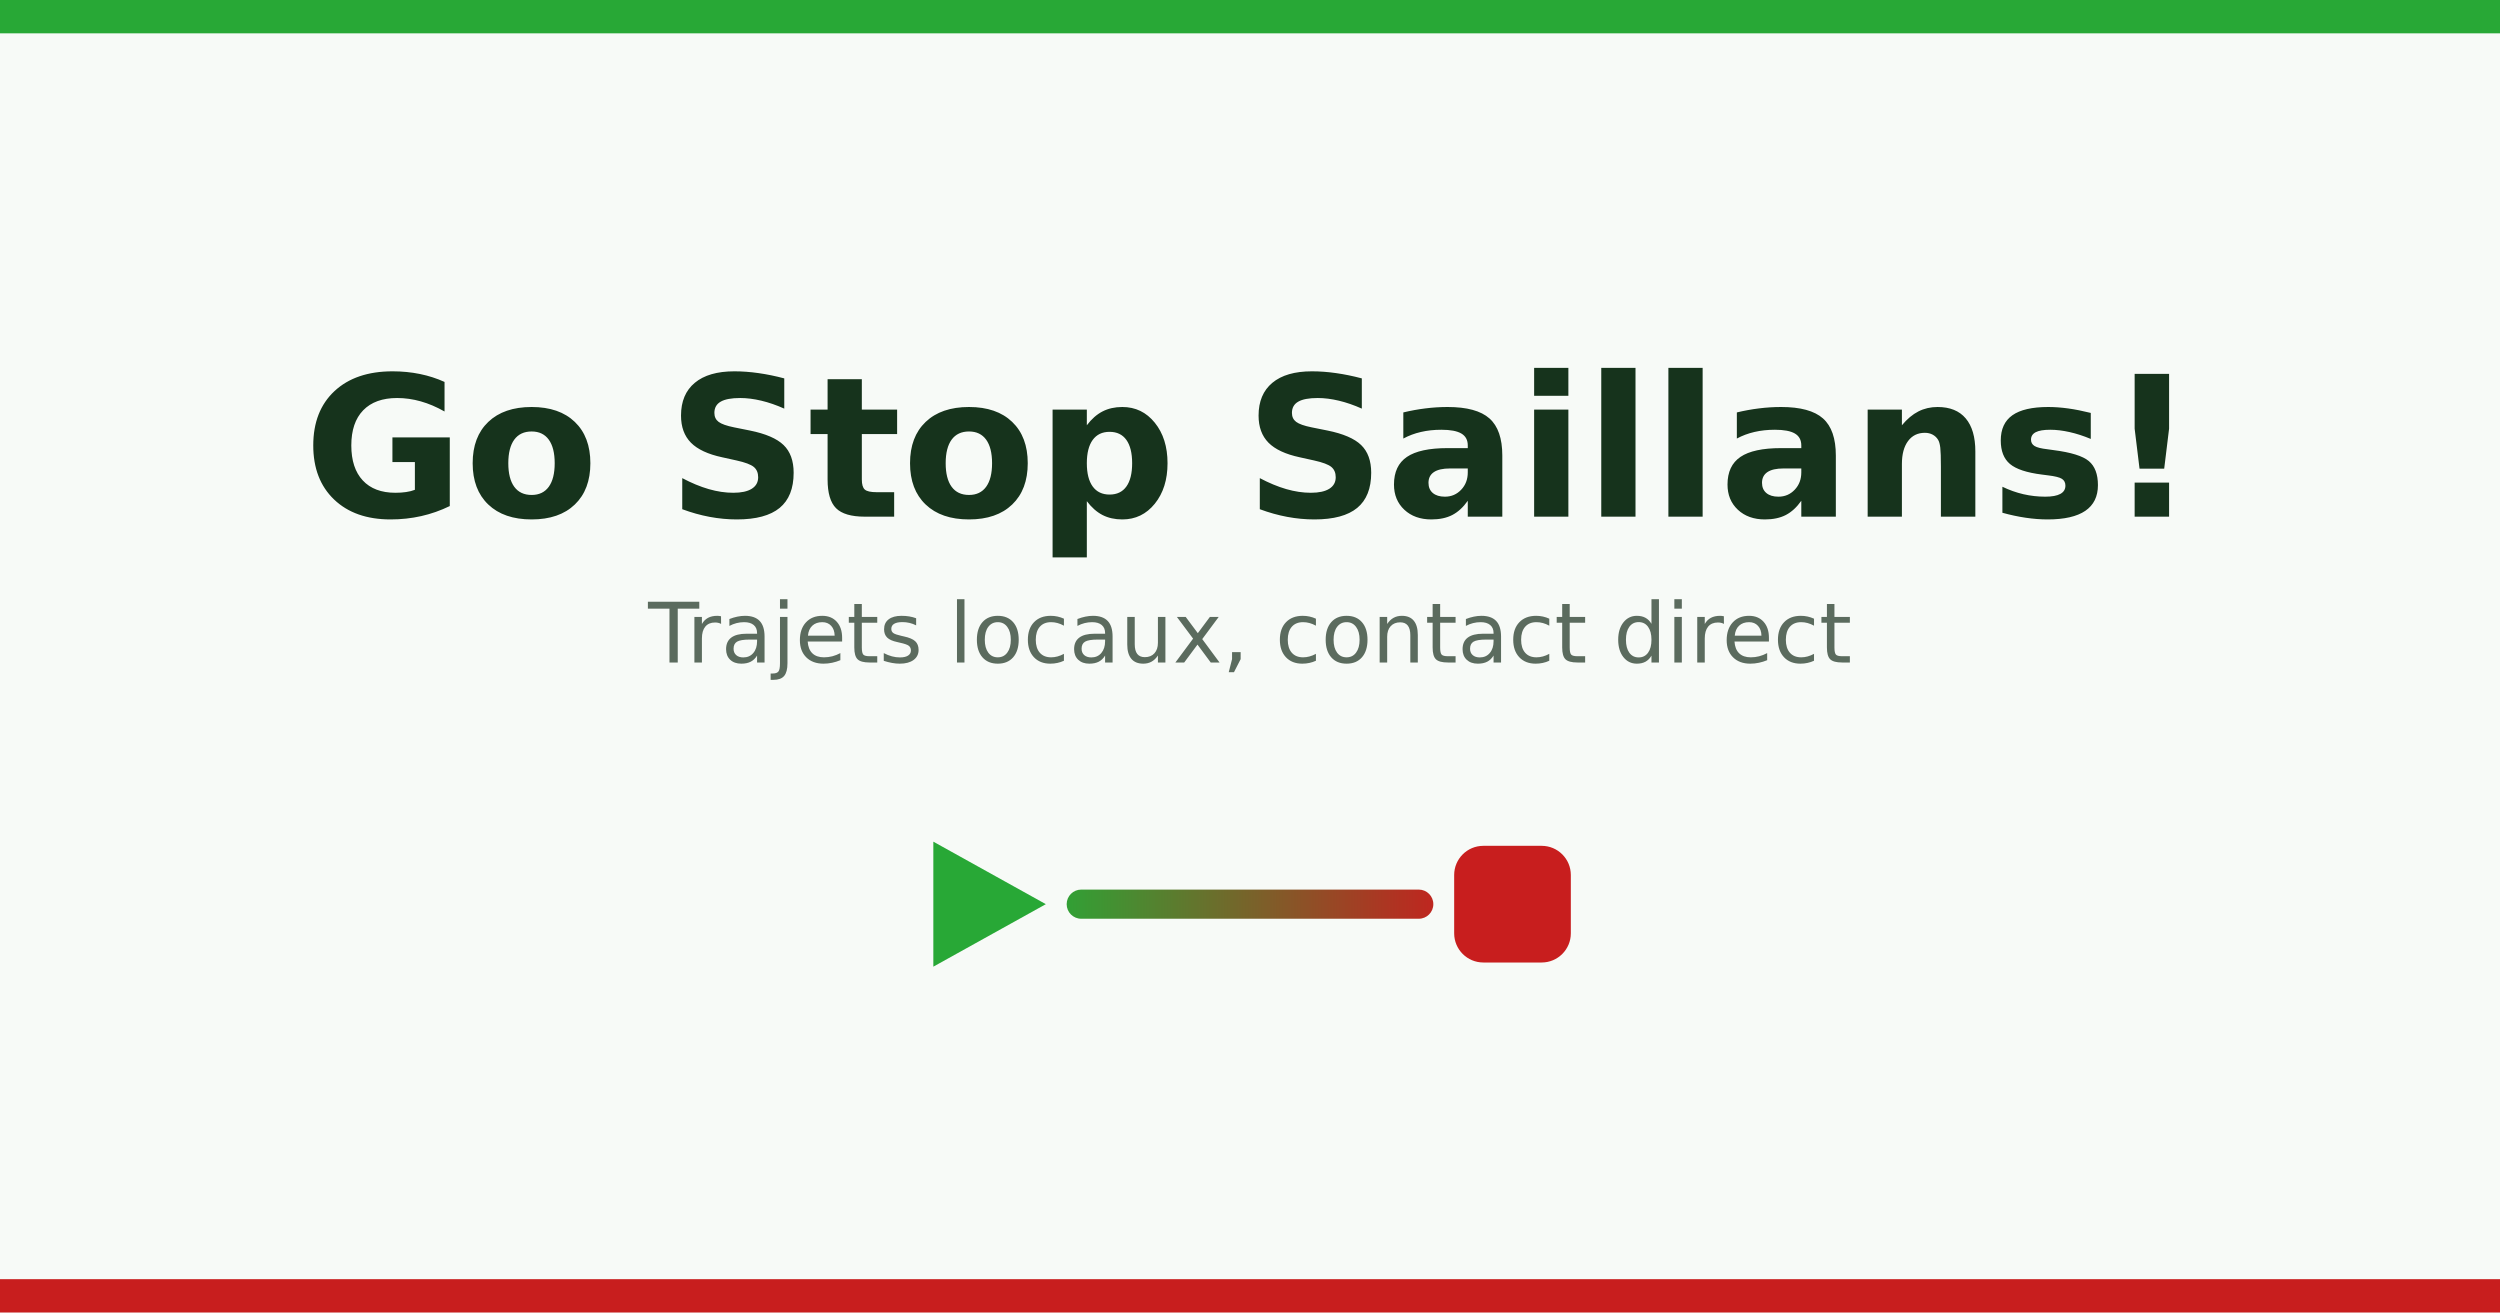
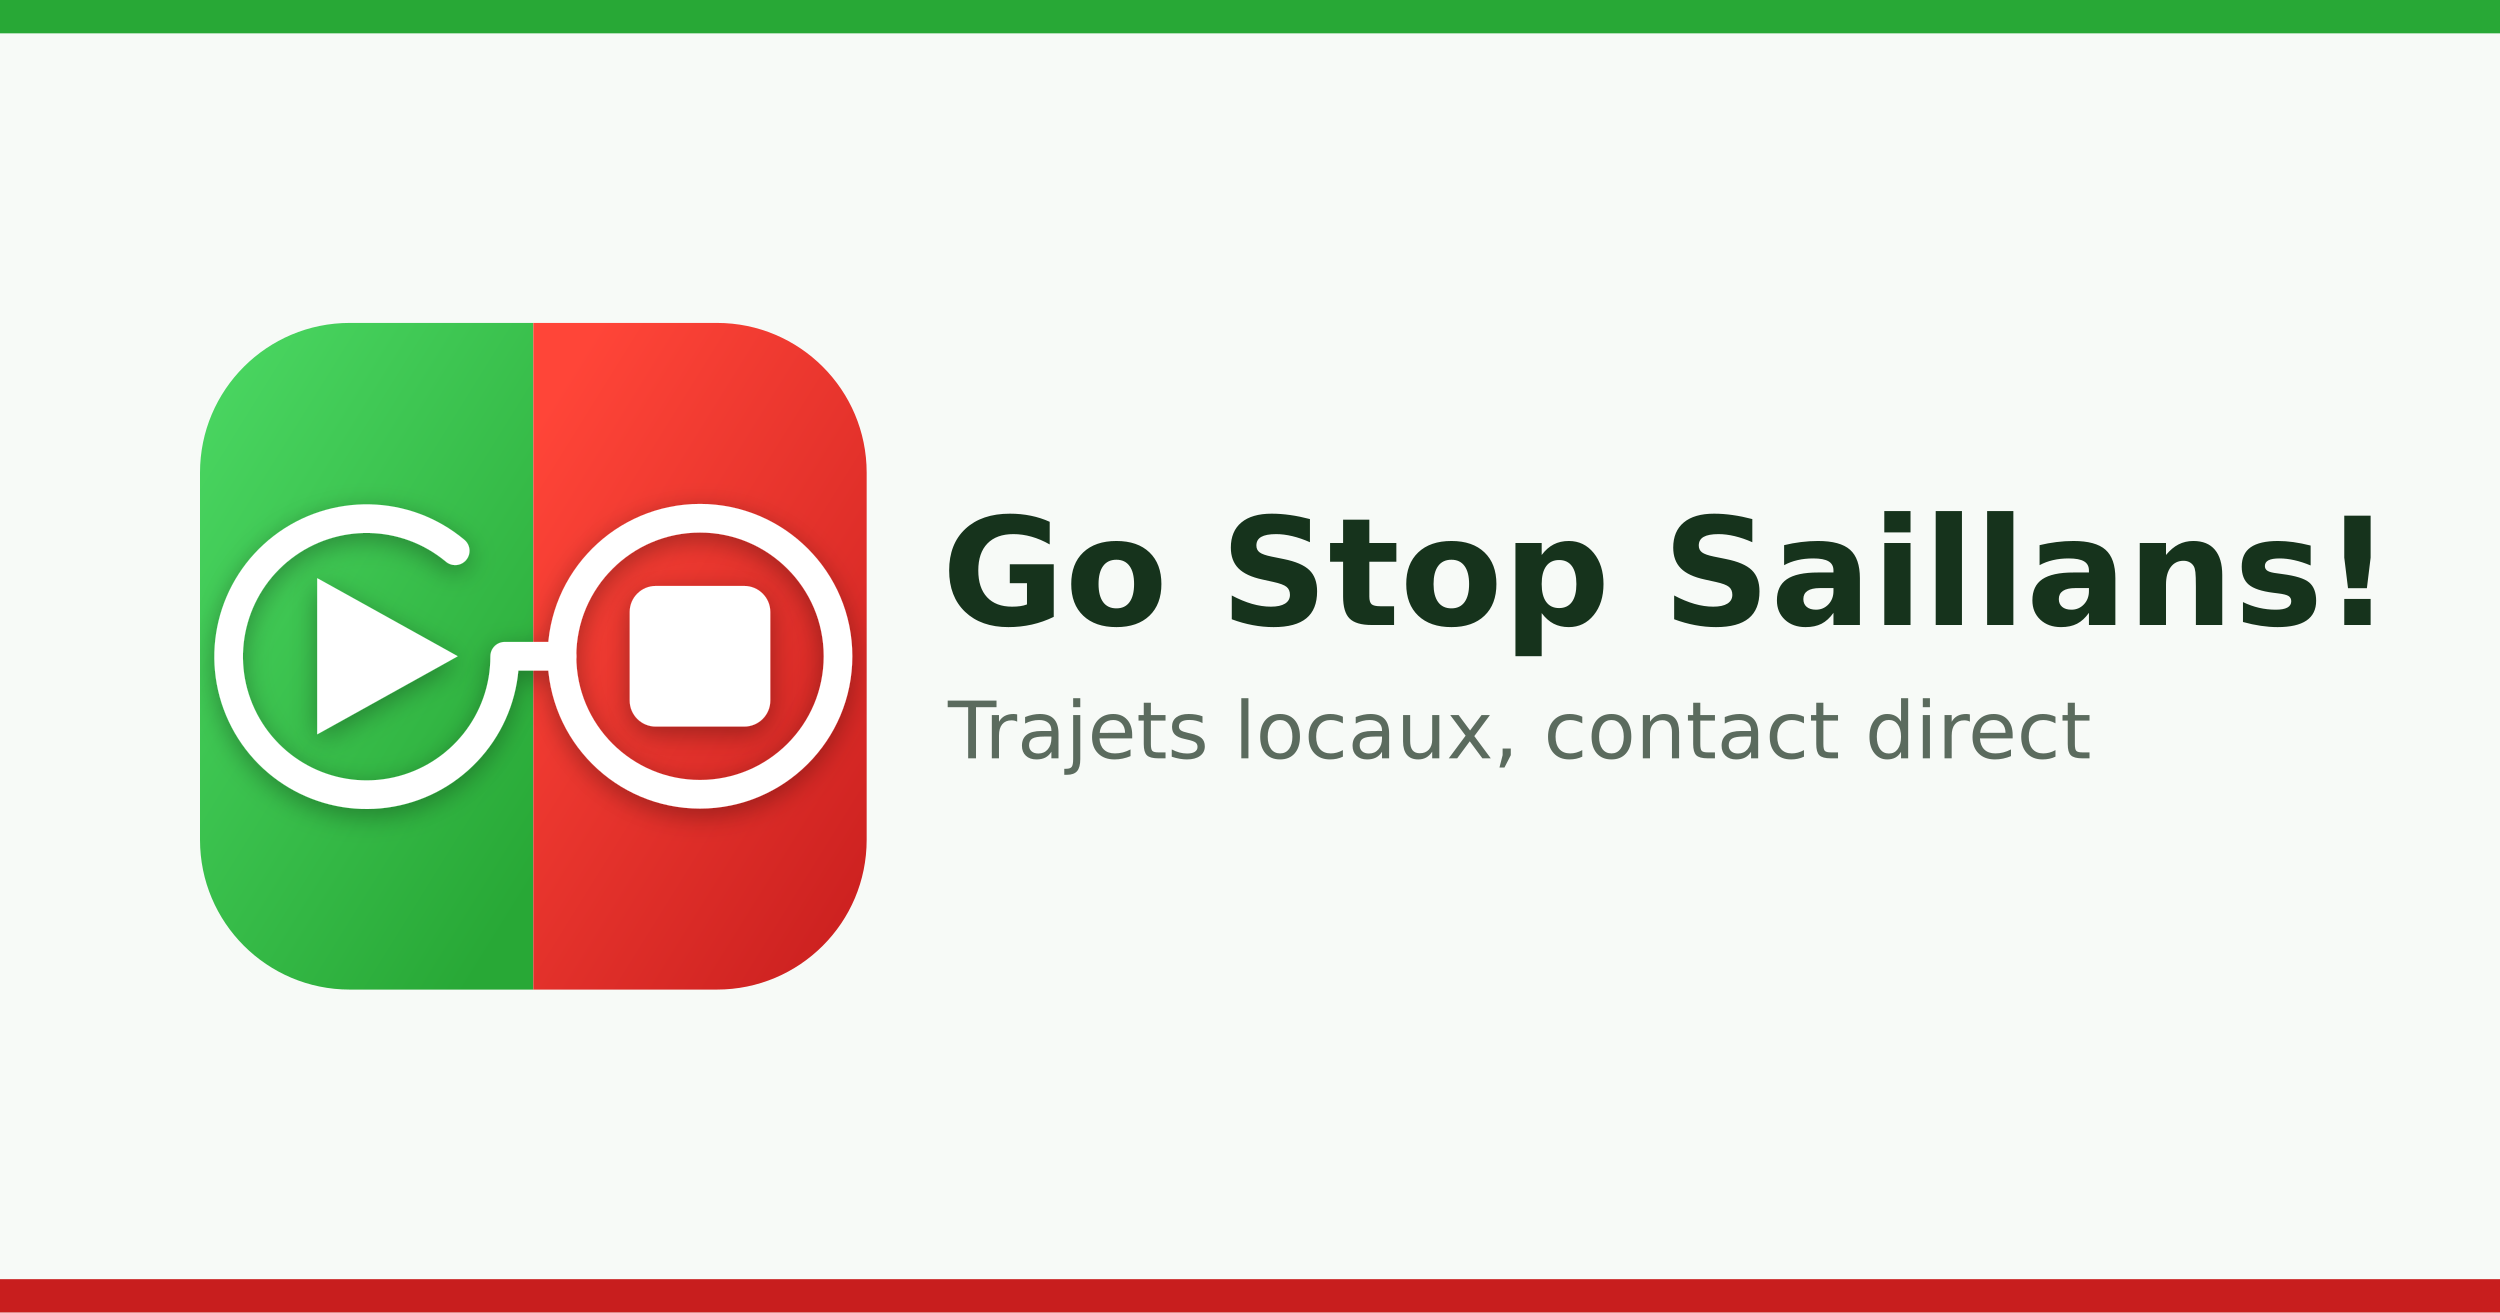
<svg xmlns="http://www.w3.org/2000/svg" width="1200" height="630" viewBox="0 0 1200 630" font-family="'DejaVu Sans','Helvetica Neue',Arial,sans-serif">
-   <defs>
-     <linearGradient id="route" gradientUnits="userSpaceOnUse" x1="500" y1="0" x2="700" y2="0">
-       <stop offset="0%" stop-color="#28a836" />
-       <stop offset="100%" stop-color="#c81e1e" />
-     </linearGradient>
-   </defs>
  <rect width="1200" height="630" fill="#f7faf7" />
  <rect x="0" y="0" width="1200" height="16" fill="#28a836" />
  <rect x="0" y="614" width="1200" height="16" fill="#c81e1e" />
-   <text x="600" y="248" text-anchor="middle" font-size="94" font-weight="700" fill="#16331c">Go Stop Saillans!</text>
-   <text x="600" y="318" text-anchor="middle" font-size="40" fill="#5b6b5e">Trajets locaux, contact direct</text>
-   <g>
-     <polygon points="448,404 448,464 502,434" fill="#28a836" />
-     <rect x="512" y="427" width="176" height="14" rx="7" fill="url(#route)" />
-     <rect x="698" y="406" width="56" height="56" rx="14" fill="#c81e1e" />
-   </g>
+   <svg x="96" y="155" width="320" height="320" viewBox="0 0 512 512">
+     <defs>
+       <clipPath id="c">
+         <rect width="512" height="512" rx="115" ry="115" />
+       </clipPath>
+       <linearGradient id="gl" x1="0%" y1="0%" x2="80%" y2="100%">
+         <stop offset="0%" stop-color="#4CD964" />
+         <stop offset="100%" stop-color="#28A836" />
+       </linearGradient>
+       <linearGradient id="gr" x1="20%" y1="0%" x2="100%" y2="100%">
+         <stop offset="0%" stop-color="#FF4538" />
+         <stop offset="100%" stop-color="#C81E1E" />
+       </linearGradient>
+       <filter id="ds" x="-25%" y="-25%" width="150%" height="150%">
+         <feDropShadow dx="0" dy="5" stdDeviation="10" flood-color="rgba(0,0,0,0.32)" />
+       </filter>
+     </defs>
+     <g clip-path="url(#c)">
+       <rect x="0" y="0" width="256" height="512" fill="url(#gl)" />
+       <rect x="256" y="0" width="256" height="512" fill="url(#gr)" />
+     </g>
+     <g filter="url(#ds)" fill="none" stroke="white" stroke-width="22" stroke-linecap="round" stroke-linejoin="round">
+       <path d="M 196,175 A 106,106 0 1 0 234,256 L 278,256" />
+       <circle cx="384" cy="256" r="106" />
+     </g>
+     <g filter="url(#ds)">
+       <polygon points="90,196 90,316 198,256" fill="white" />
+     </g>
+     <g filter="url(#ds)">
+       <rect x="330" y="202" width="108" height="108" rx="20" ry="20" fill="white" />
+     </g>
+   </svg>
+   <text x="452" y="300" font-size="72" font-weight="700" fill="#16331c">Go Stop Saillans!</text>
+   <text x="455" y="364" font-size="38" fill="#5b6b5e">Trajets locaux, contact direct</text>
</svg>
